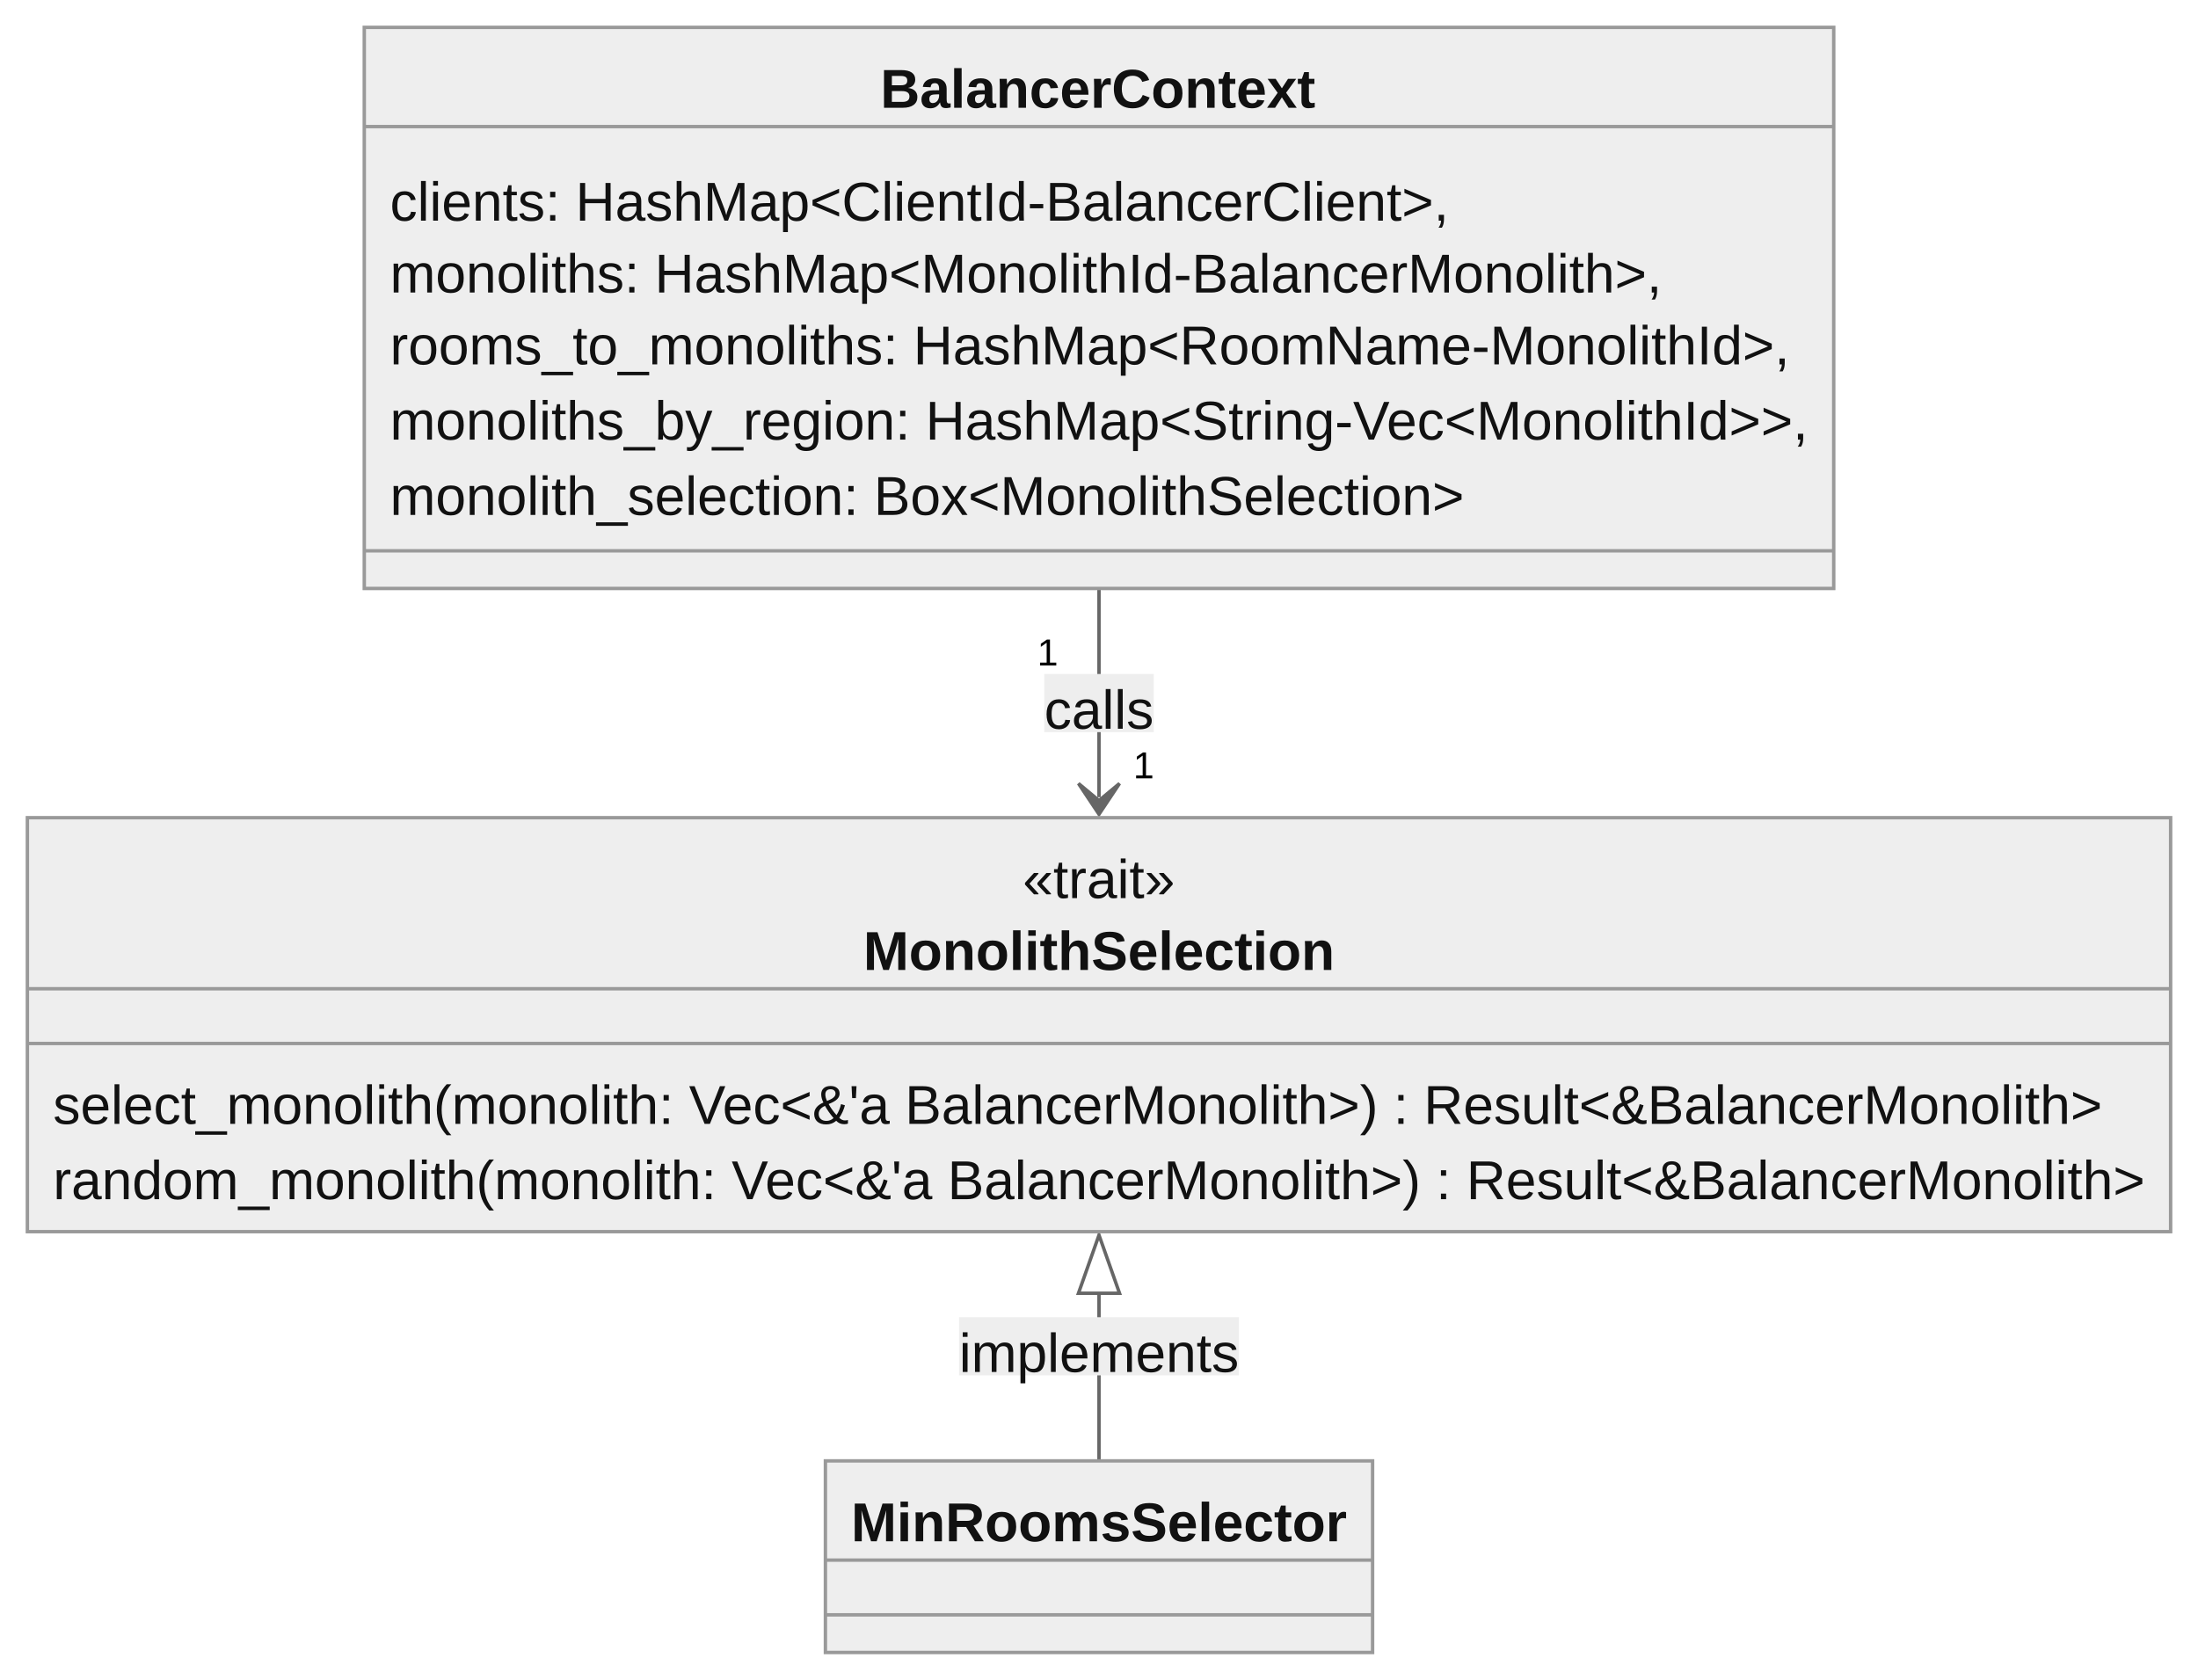
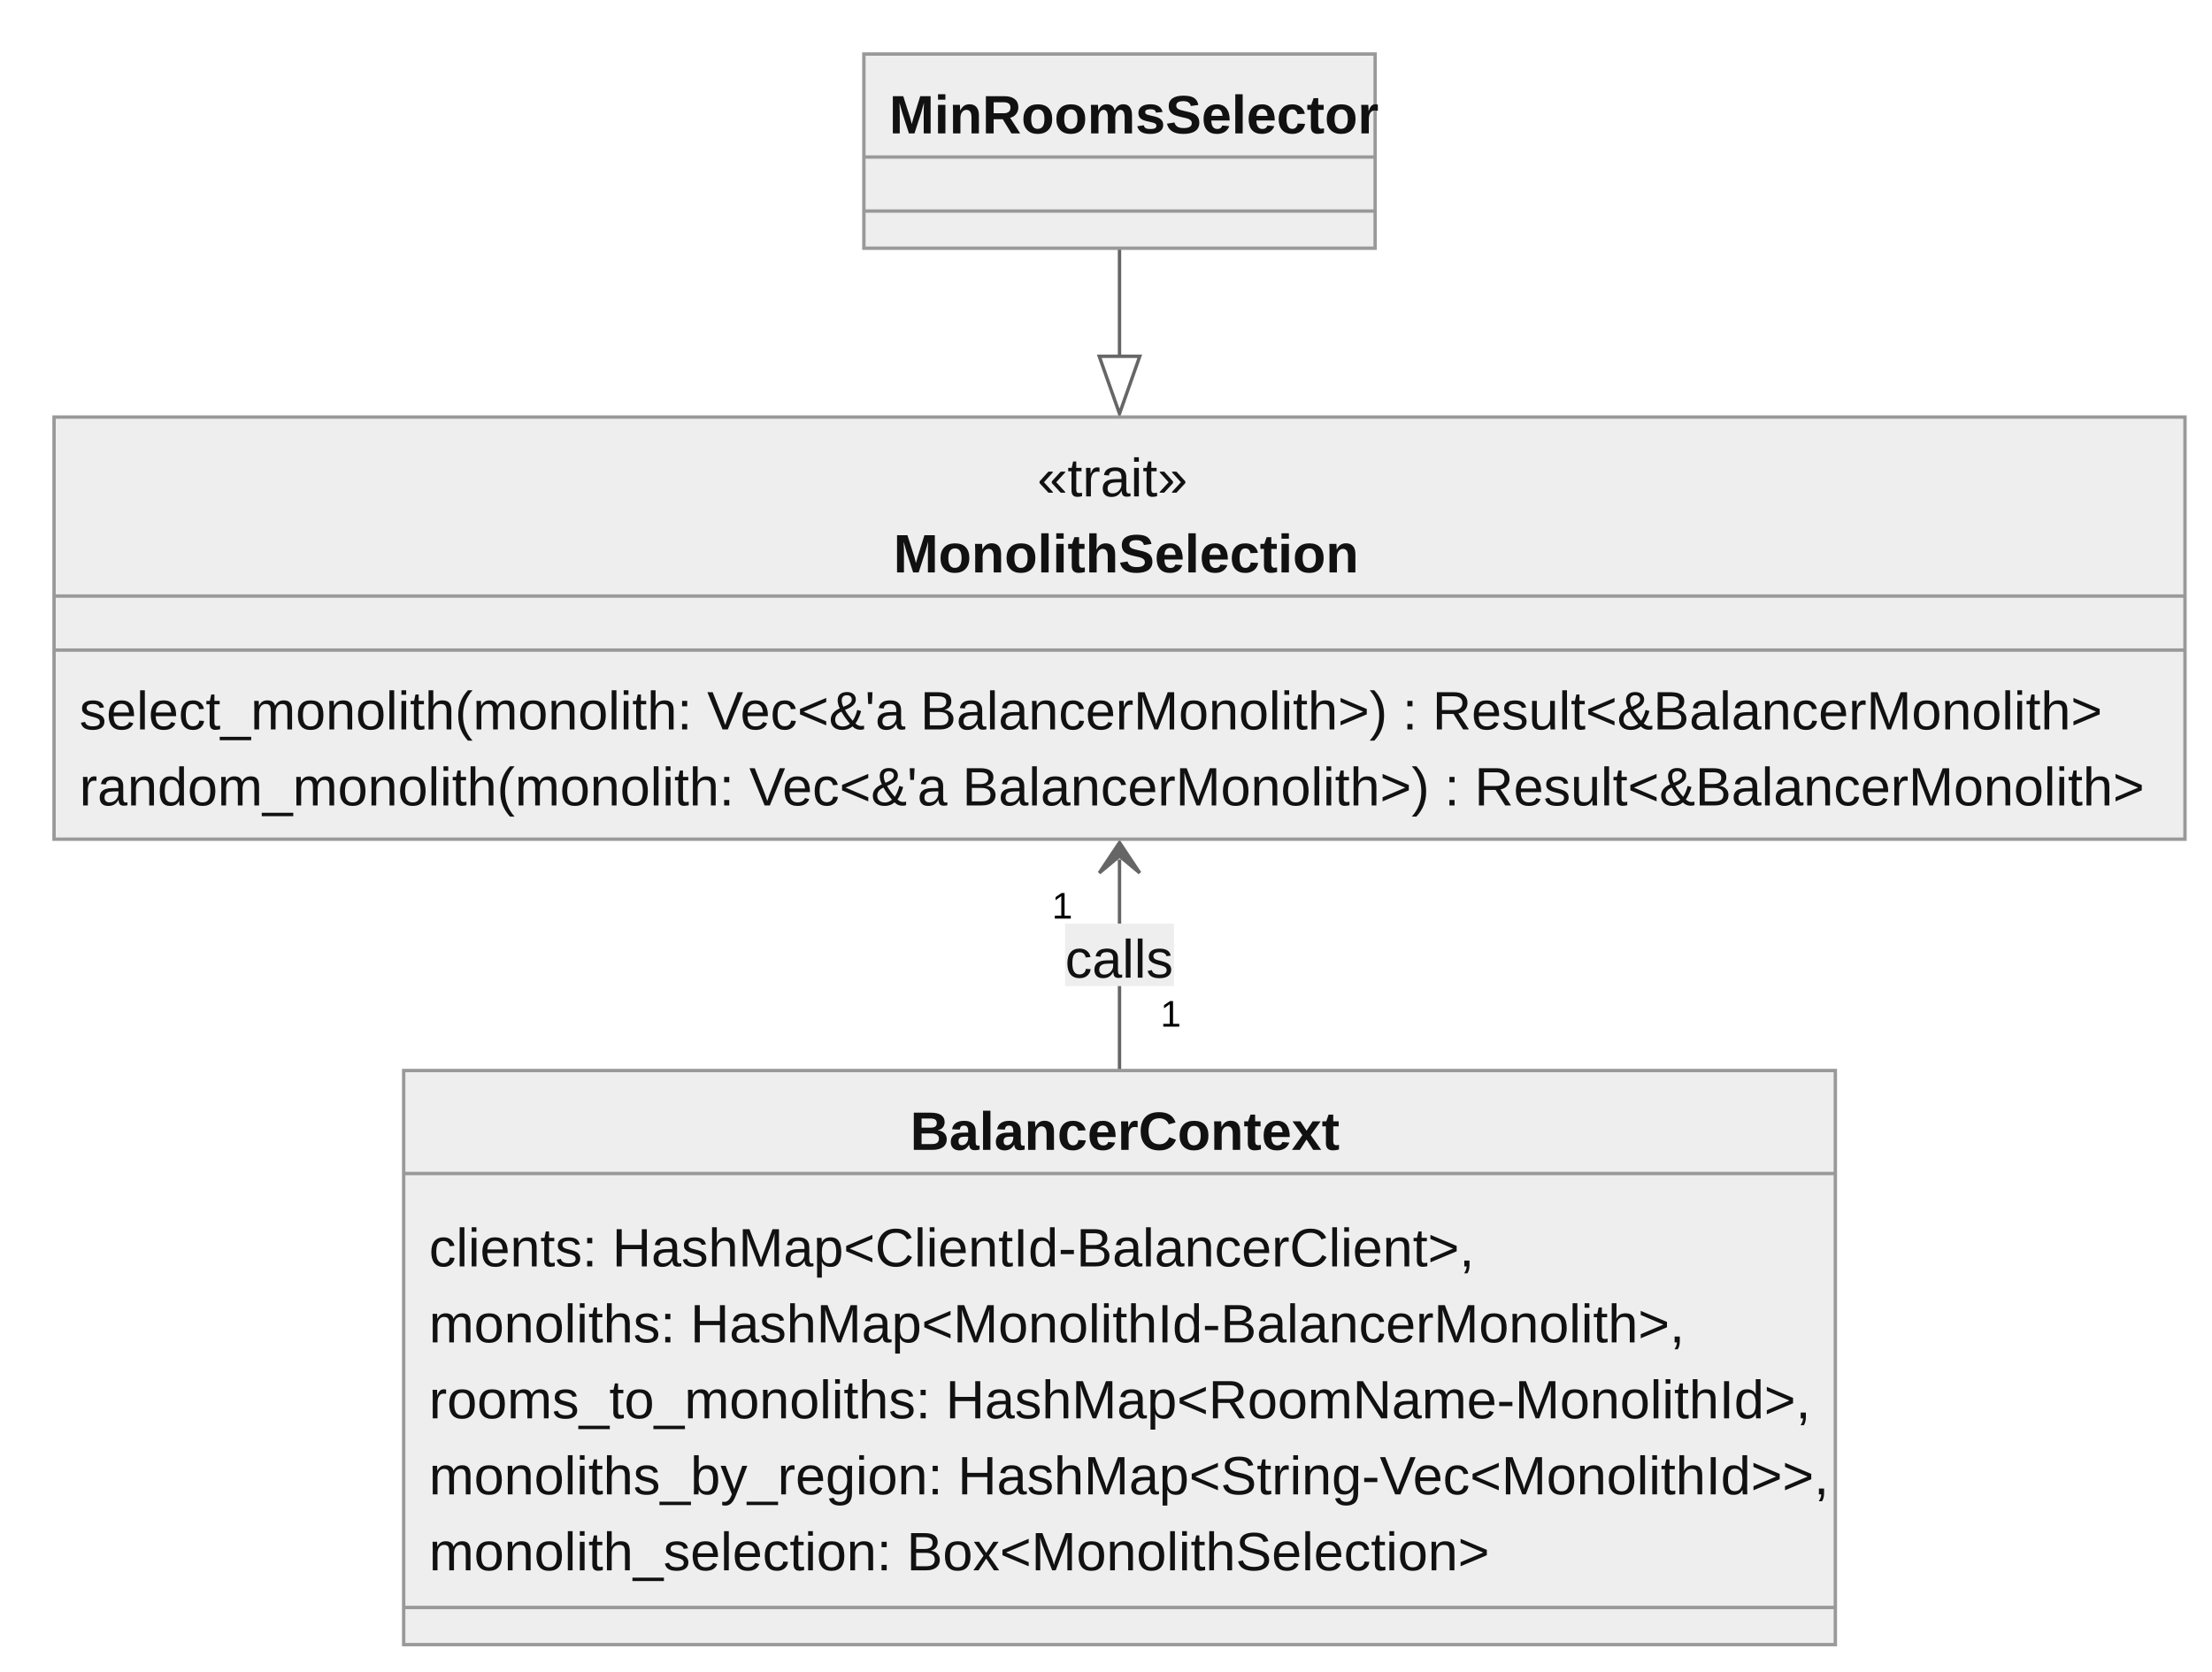
- <svg xmlns="http://www.w3.org/2000/svg" aria-roledescription="classDiagram" role="graphics-document document" viewBox="0 0 642.391 491" style="max-width: 642.391px; background-color: white;" width="100%" id="my-svg">
+ <svg xmlns="http://www.w3.org/2000/svg" aria-roledescription="classDiagram" role="graphics-document document" viewBox="-8 -8 654.906 495" style="max-width: 654.906px; background-color: white;" width="100%" id="my-svg">
  <style>#my-svg{font-family:"trebuchet ms",verdana,arial,sans-serif;font-size:16px;fill:#000000;}#my-svg .error-icon{fill:#552222;}#my-svg .error-text{fill:#552222;stroke:#552222;}#my-svg .edge-thickness-normal{stroke-width:2px;}#my-svg .edge-thickness-thick{stroke-width:3.5px;}#my-svg .edge-pattern-solid{stroke-dasharray:0;}#my-svg .edge-pattern-dashed{stroke-dasharray:3;}#my-svg .edge-pattern-dotted{stroke-dasharray:2;}#my-svg .marker{fill:#666;stroke:#666;}#my-svg .marker.cross{stroke:#666;}#my-svg svg{font-family:"trebuchet ms",verdana,arial,sans-serif;font-size:16px;}#my-svg g.classGroup text{fill:#999;stroke:none;font-family:"trebuchet ms",verdana,arial,sans-serif;font-size:10px;}#my-svg g.classGroup text .title{font-weight:bolder;}#my-svg .nodeLabel,#my-svg .edgeLabel{color:#111111;}#my-svg .edgeLabel .label rect{fill:#eee;}#my-svg .label text{fill:#111111;}#my-svg .edgeLabel .label span{background:#eee;}#my-svg .classTitle{font-weight:bolder;}#my-svg .node rect,#my-svg .node circle,#my-svg .node ellipse,#my-svg .node polygon,#my-svg .node path{fill:#eee;stroke:#999;stroke-width:1px;}#my-svg .divider{stroke:#999;stroke-width:1;}#my-svg g.clickable{cursor:pointer;}#my-svg g.classGroup rect{fill:#eee;stroke:#999;}#my-svg g.classGroup line{stroke:#999;stroke-width:1;}#my-svg .classLabel .box{stroke:none;stroke-width:0;fill:#eee;opacity:0.5;}#my-svg .classLabel .label{fill:#999;font-size:10px;}#my-svg .relation{stroke:#666;stroke-width:1;fill:none;}#my-svg .dashed-line{stroke-dasharray:3;}#my-svg .dotted-line{stroke-dasharray:1 2;}#my-svg #compositionStart,#my-svg .composition{fill:#666!important;stroke:#666!important;stroke-width:1;}#my-svg #compositionEnd,#my-svg .composition{fill:#666!important;stroke:#666!important;stroke-width:1;}#my-svg #dependencyStart,#my-svg .dependency{fill:#666!important;stroke:#666!important;stroke-width:1;}#my-svg #dependencyStart,#my-svg .dependency{fill:#666!important;stroke:#666!important;stroke-width:1;}#my-svg #extensionStart,#my-svg .extension{fill:transparent!important;stroke:#666!important;stroke-width:1;}#my-svg #extensionEnd,#my-svg .extension{fill:transparent!important;stroke:#666!important;stroke-width:1;}#my-svg #aggregationStart,#my-svg .aggregation{fill:transparent!important;stroke:#666!important;stroke-width:1;}#my-svg #aggregationEnd,#my-svg .aggregation{fill:transparent!important;stroke:#666!important;stroke-width:1;}#my-svg #lollipopStart,#my-svg .lollipop{fill:#eee!important;stroke:#666!important;stroke-width:1;}#my-svg #lollipopEnd,#my-svg .lollipop{fill:#eee!important;stroke:#666!important;stroke-width:1;}#my-svg .edgeTerminals{font-size:11px;}#my-svg .classTitleText{text-anchor:middle;font-size:18px;fill:#000000;}#my-svg :root{--mermaid-font-family:"trebuchet ms",verdana,arial,sans-serif;}</style>
  <g>
    <defs>
      <marker orient="auto" markerHeight="240" markerWidth="190" refY="7" refX="18" class="marker aggregation classDiagram" id="my-svg_classDiagram-aggregationStart">
        <path d="M 18,7 L9,13 L1,7 L9,1 Z" />
      </marker>
    </defs>
    <defs>
      <marker orient="auto" markerHeight="28" markerWidth="20" refY="7" refX="1" class="marker aggregation classDiagram" id="my-svg_classDiagram-aggregationEnd">
        <path d="M 18,7 L9,13 L1,7 L9,1 Z" />
      </marker>
    </defs>
    <defs>
      <marker orient="auto" markerHeight="240" markerWidth="190" refY="7" refX="18" class="marker extension classDiagram" id="my-svg_classDiagram-extensionStart">
        <path d="M 1,7 L18,13 V 1 Z" />
      </marker>
    </defs>
    <defs>
      <marker orient="auto" markerHeight="28" markerWidth="20" refY="7" refX="1" class="marker extension classDiagram" id="my-svg_classDiagram-extensionEnd">
        <path d="M 1,1 V 13 L18,7 Z" />
      </marker>
    </defs>
    <defs>
      <marker orient="auto" markerHeight="240" markerWidth="190" refY="7" refX="18" class="marker composition classDiagram" id="my-svg_classDiagram-compositionStart">
        <path d="M 18,7 L9,13 L1,7 L9,1 Z" />
      </marker>
    </defs>
    <defs>
      <marker orient="auto" markerHeight="28" markerWidth="20" refY="7" refX="1" class="marker composition classDiagram" id="my-svg_classDiagram-compositionEnd">
        <path d="M 18,7 L9,13 L1,7 L9,1 Z" />
      </marker>
    </defs>
    <defs>
      <marker orient="auto" markerHeight="240" markerWidth="190" refY="7" refX="6" class="marker dependency classDiagram" id="my-svg_classDiagram-dependencyStart">
        <path d="M 5,7 L9,13 L1,7 L9,1 Z" />
      </marker>
    </defs>
    <defs>
      <marker orient="auto" markerHeight="28" markerWidth="20" refY="7" refX="13" class="marker dependency classDiagram" id="my-svg_classDiagram-dependencyEnd">
        <path d="M 18,7 L9,13 L14,7 L9,1 Z" />
      </marker>
    </defs>
    <defs>
      <marker orient="auto" markerHeight="240" markerWidth="190" refY="7" refX="13" class="marker lollipop classDiagram" id="my-svg_classDiagram-lollipopStart">
        <circle r="6" cy="7" cx="7" fill="transparent" stroke="black" />
      </marker>
    </defs>
    <defs>
      <marker orient="auto" markerHeight="240" markerWidth="190" refY="7" refX="1" class="marker lollipop classDiagram" id="my-svg_classDiagram-lollipopEnd">
        <circle r="6" cy="7" cx="7" fill="transparent" stroke="black" />
      </marker>
    </defs>
    <g class="root">
      <g class="clusters" />
      <g class="edgePaths">
-         <path marker-start="url(#my-svg_classDiagram-extensionStart)" style="fill:none" class="edge-pattern-solid relation" id="id1" d="M321.195,378L321.195,380.583C321.195,383.167,321.195,388.333,321.195,396.5C321.195,404.667,321.195,415.833,321.195,421.417L321.195,427" />
-         <path marker-end="url(#my-svg_classDiagram-dependencyEnd)" style="fill:none" class="edge-pattern-solid relation" id="id2" d="M321.195,172L321.195,177.583C321.195,183.167,321.195,194.333,321.195,204.5C321.195,214.667,321.195,223.833,321.195,228.417L321.195,233" />
+         <path marker-start="url(#my-svg_classDiagram-extensionStart)" style="fill:none" class="edge-pattern-solid relation" id="id1" d="M323.453,97.5L323.453,96.333C323.453,95.167,323.453,92.833,323.453,87.5C323.453,82.167,323.453,73.833,323.453,69.667L323.453,65.5" />
+         <path marker-end="url(#my-svg_classDiagram-dependencyEnd)" style="fill:none" class="edge-pattern-solid relation" id="id2" d="M323.453,309L323.453,303.292C323.453,297.583,323.453,286.167,323.453,275.75C323.453,265.333,323.453,255.917,323.453,251.208L323.453,246.5" />
      </g>
      <g class="edgeLabels">
-         <g transform="translate(321.1953, 393.5)" class="edgeLabel">
-           <g transform="translate(-40.90625, -8.5)" class="label">
-             <rect height="17" width="81.812" ry="0" rx="0" />
+         <g class="edgeLabel">
+           <g transform="translate(0, 0)" class="label">
+             <rect height="0" width="0" ry="0" rx="0" />
            <text style="">
-               <tspan class="row" x="0" dy="1em" xml:space="preserve">implements</tspan>
+               <tspan class="row" x="0" dy="1em" xml:space="preserve" />
            </text>
          </g>
        </g>
-         <g transform="translate(321.1953, 205.5)" class="edgeLabel">
-           <g transform="translate(-16.00781, -8.5)" class="label">
-             <rect height="17" width="32.016" ry="0" rx="0" />
+         <g transform="translate(323.4531, 274.75)" class="edgeLabel">
+           <g transform="translate(-16.12109, -9.25)" class="label">
+             <rect height="18.5" width="32.242" ry="0" rx="0" />
            <text style="">
              <tspan class="row" x="0" dy="1em" xml:space="preserve">calls</tspan>
            </text>
          </g>
        </g>
-         <g transform="translate(306.1953, 189.5)" class="edgeTerminals">
-           <g transform="translate(-3.0625, -6)" class="inner">
+         <g transform="translate(338.4531, 291.5)" class="edgeTerminals">
+           <g transform="translate(-2.886719, -6.5)" class="inner">
            <text style="">
              <tspan class="row" x="0" dy="1em" xml:space="preserve">1</tspan>
            </text>
          </g>
        </g>
-         <g transform="translate(331.1953, 216.5)" class="edgeTerminals">
-           <g transform="translate(-3.0625, -6)" class="inner" />
+         <g transform="translate(303.4531, 253)" class="edgeTerminals">
+           <g transform="translate(-2.886719, -6.5)" class="inner" />
          <text style="">
            <tspan class="row" x="0" dy="1em" xml:space="preserve">1</tspan>
          </text>
        </g>
      </g>
      <g class="nodes">
-         <g transform="translate(321.1953, 455)" id="classId-MinRoomsSelector-0" class="node default">
-           <rect height="56" width="159.922" y="-28" x="-79.961" class="outer title-state" />
-           <line y2="1" y1="1" x2="79.961" x1="-79.961" class="divider" />
-           <line y2="17" y1="17" x2="79.961" x1="-79.961" class="divider" />
+         <g transform="translate(323.4531, 36.75)" id="classId-MinRoomsSelector-0" class="node default">
+           <rect height="57.5" width="151.375" y="-28.75" x="-75.688" class="outer title-state" />
+           <line y2="1.75" y1="1.75" x2="75.688" x1="-75.688" class="divider" />
+           <line y2="17.75" y1="17.75" x2="75.688" x1="-75.688" class="divider" />
          <g class="label">
            <text style="">
              <tspan class="title-row" x="0" dy="1em" xml:space="preserve" />
            </text>
-             <text transform="translate( -72.46094, -20.5)" class="classTitle" style="">
+             <text transform="translate( -68.1875, -21.25)" class="classTitle" style="">
              <tspan class="title-row" x="0" dy="1em" xml:space="preserve">MinRoomsSelector</tspan>
            </text>
          </g>
        </g>
-         <g transform="translate(321.1953, 299.5)" id="classId-MonolithSelection-1" class="node default">
-           <rect height="121" width="626.391" y="-60.5" x="-313.195" class="outer title-state" />
-           <line y2="-10.5" y1="-10.5" x2="313.195" x1="-313.195" class="divider" />
-           <line y2="5.5" y1="5.5" x2="313.195" x1="-313.195" class="divider" />
+         <g transform="translate(323.4531, 178)" id="classId-MonolithSelection-1" class="node default">
+           <rect height="125" width="630.906" y="-62.5" x="-315.453" class="outer title-state" />
+           <line y2="-9.5" y1="-9.5" x2="315.453" x1="-315.453" class="divider" />
+           <line y2="6.5" y1="6.5" x2="315.453" x1="-315.453" class="divider" />
          <g class="label">
-             <text transform="translate( -22.28516, -53)" style="">
+             <text transform="translate( -24.32812, -55)" style="">
              <tspan class="title-row" x="0" dy="1em" xml:space="preserve">«trait»</tspan>
            </text>
-             <text transform="translate( -68.89062, -32)" class="classTitle" style="">
+             <text transform="translate( -66.94531, -32.5)" class="classTitle" style="">
              <tspan class="title-row" x="0" dy="1em" xml:space="preserve">MonolithSelection</tspan>
            </text>
-             <text transform="translate( -305.6953, 13)" style="">
+             <text transform="translate( -307.9531, 14)" style="">
              <tspan class="title-row" x="0" dy="1em" xml:space="preserve">select_monolith(monolith: Vec&lt;&amp;'a BalancerMonolith&gt;) : Result&lt;&amp;BalancerMonolith&gt;</tspan>
            </text>
-             <text transform="translate( -305.6953, 35)" style="">
+             <text transform="translate( -307.9531, 36.5)" style="">
              <tspan class="title-row" x="0" dy="1em" xml:space="preserve">random_monolith(monolith: Vec&lt;&amp;'a BalancerMonolith&gt;) : Result&lt;&amp;BalancerMonolith&gt;</tspan>
            </text>
          </g>
        </g>
-         <g transform="translate(321.1953, 90)" id="classId-BalancerContext-2" class="node default">
-           <rect height="164" width="429.469" y="-82" x="-214.734" class="outer title-state" />
-           <line y2="-53" y1="-53" x2="214.734" x1="-214.734" class="divider" />
-           <line y2="71" y1="71" x2="214.734" x1="-214.734" class="divider" />
+         <g transform="translate(323.4531, 394)" id="classId-BalancerContext-2" class="node default">
+           <rect height="170" width="423.875" y="-85" x="-211.938" class="outer title-state" />
+           <line y2="-54.5" y1="-54.5" x2="211.938" x1="-211.938" class="divider" />
+           <line y2="74" y1="74" x2="211.938" x1="-211.938" class="divider" />
          <g class="label">
            <text style="">
              <tspan class="title-row" x="0" dy="1em" xml:space="preserve" />
            </text>
-             <text transform="translate( -63.91016, -74.5)" class="classTitle" style="">
+             <text transform="translate( -61.98047, -77.5)" class="classTitle" style="">
              <tspan class="title-row" x="0" dy="1em" xml:space="preserve">BalancerContext</tspan>
            </text>
-             <text transform="translate( -207.2344, -41.5)" style="">
+             <text transform="translate( -204.4375, -43)" style="">
              <tspan class="title-row" x="0" dy="1em" xml:space="preserve">clients: HashMap&lt;ClientId-BalancerClient&gt;,</tspan>
            </text>
-             <text transform="translate( -207.2344, -20.5)" style="">
+             <text transform="translate( -204.4375, -20.5)" style="">
              <tspan class="title-row" x="0" dy="1em" xml:space="preserve">monoliths: HashMap&lt;MonolithId-BalancerMonolith&gt;,</tspan>
            </text>
-             <text transform="translate( -207.2344, 0.5)" style="">
+             <text transform="translate( -204.4375, 2)" style="">
              <tspan class="title-row" x="0" dy="1em" xml:space="preserve">rooms_to_monoliths: HashMap&lt;RoomName-MonolithId&gt;,</tspan>
            </text>
-             <text transform="translate( -207.2344, 22.5)" style="">
+             <text transform="translate( -204.4375, 24.5)" style="">
              <tspan class="title-row" x="0" dy="1em" xml:space="preserve">monoliths_by_region: HashMap&lt;String-Vec&lt;MonolithId&gt;&gt;,</tspan>
            </text>
-             <text transform="translate( -207.2344, 44.5)" style="">
+             <text transform="translate( -204.4375, 47)" style="">
              <tspan class="title-row" x="0" dy="1em" xml:space="preserve">monolith_selection: Box&lt;MonolithSelection&gt;</tspan>
            </text>
          </g>
        </g>
      </g>
    </g>
  </g>
</svg>
